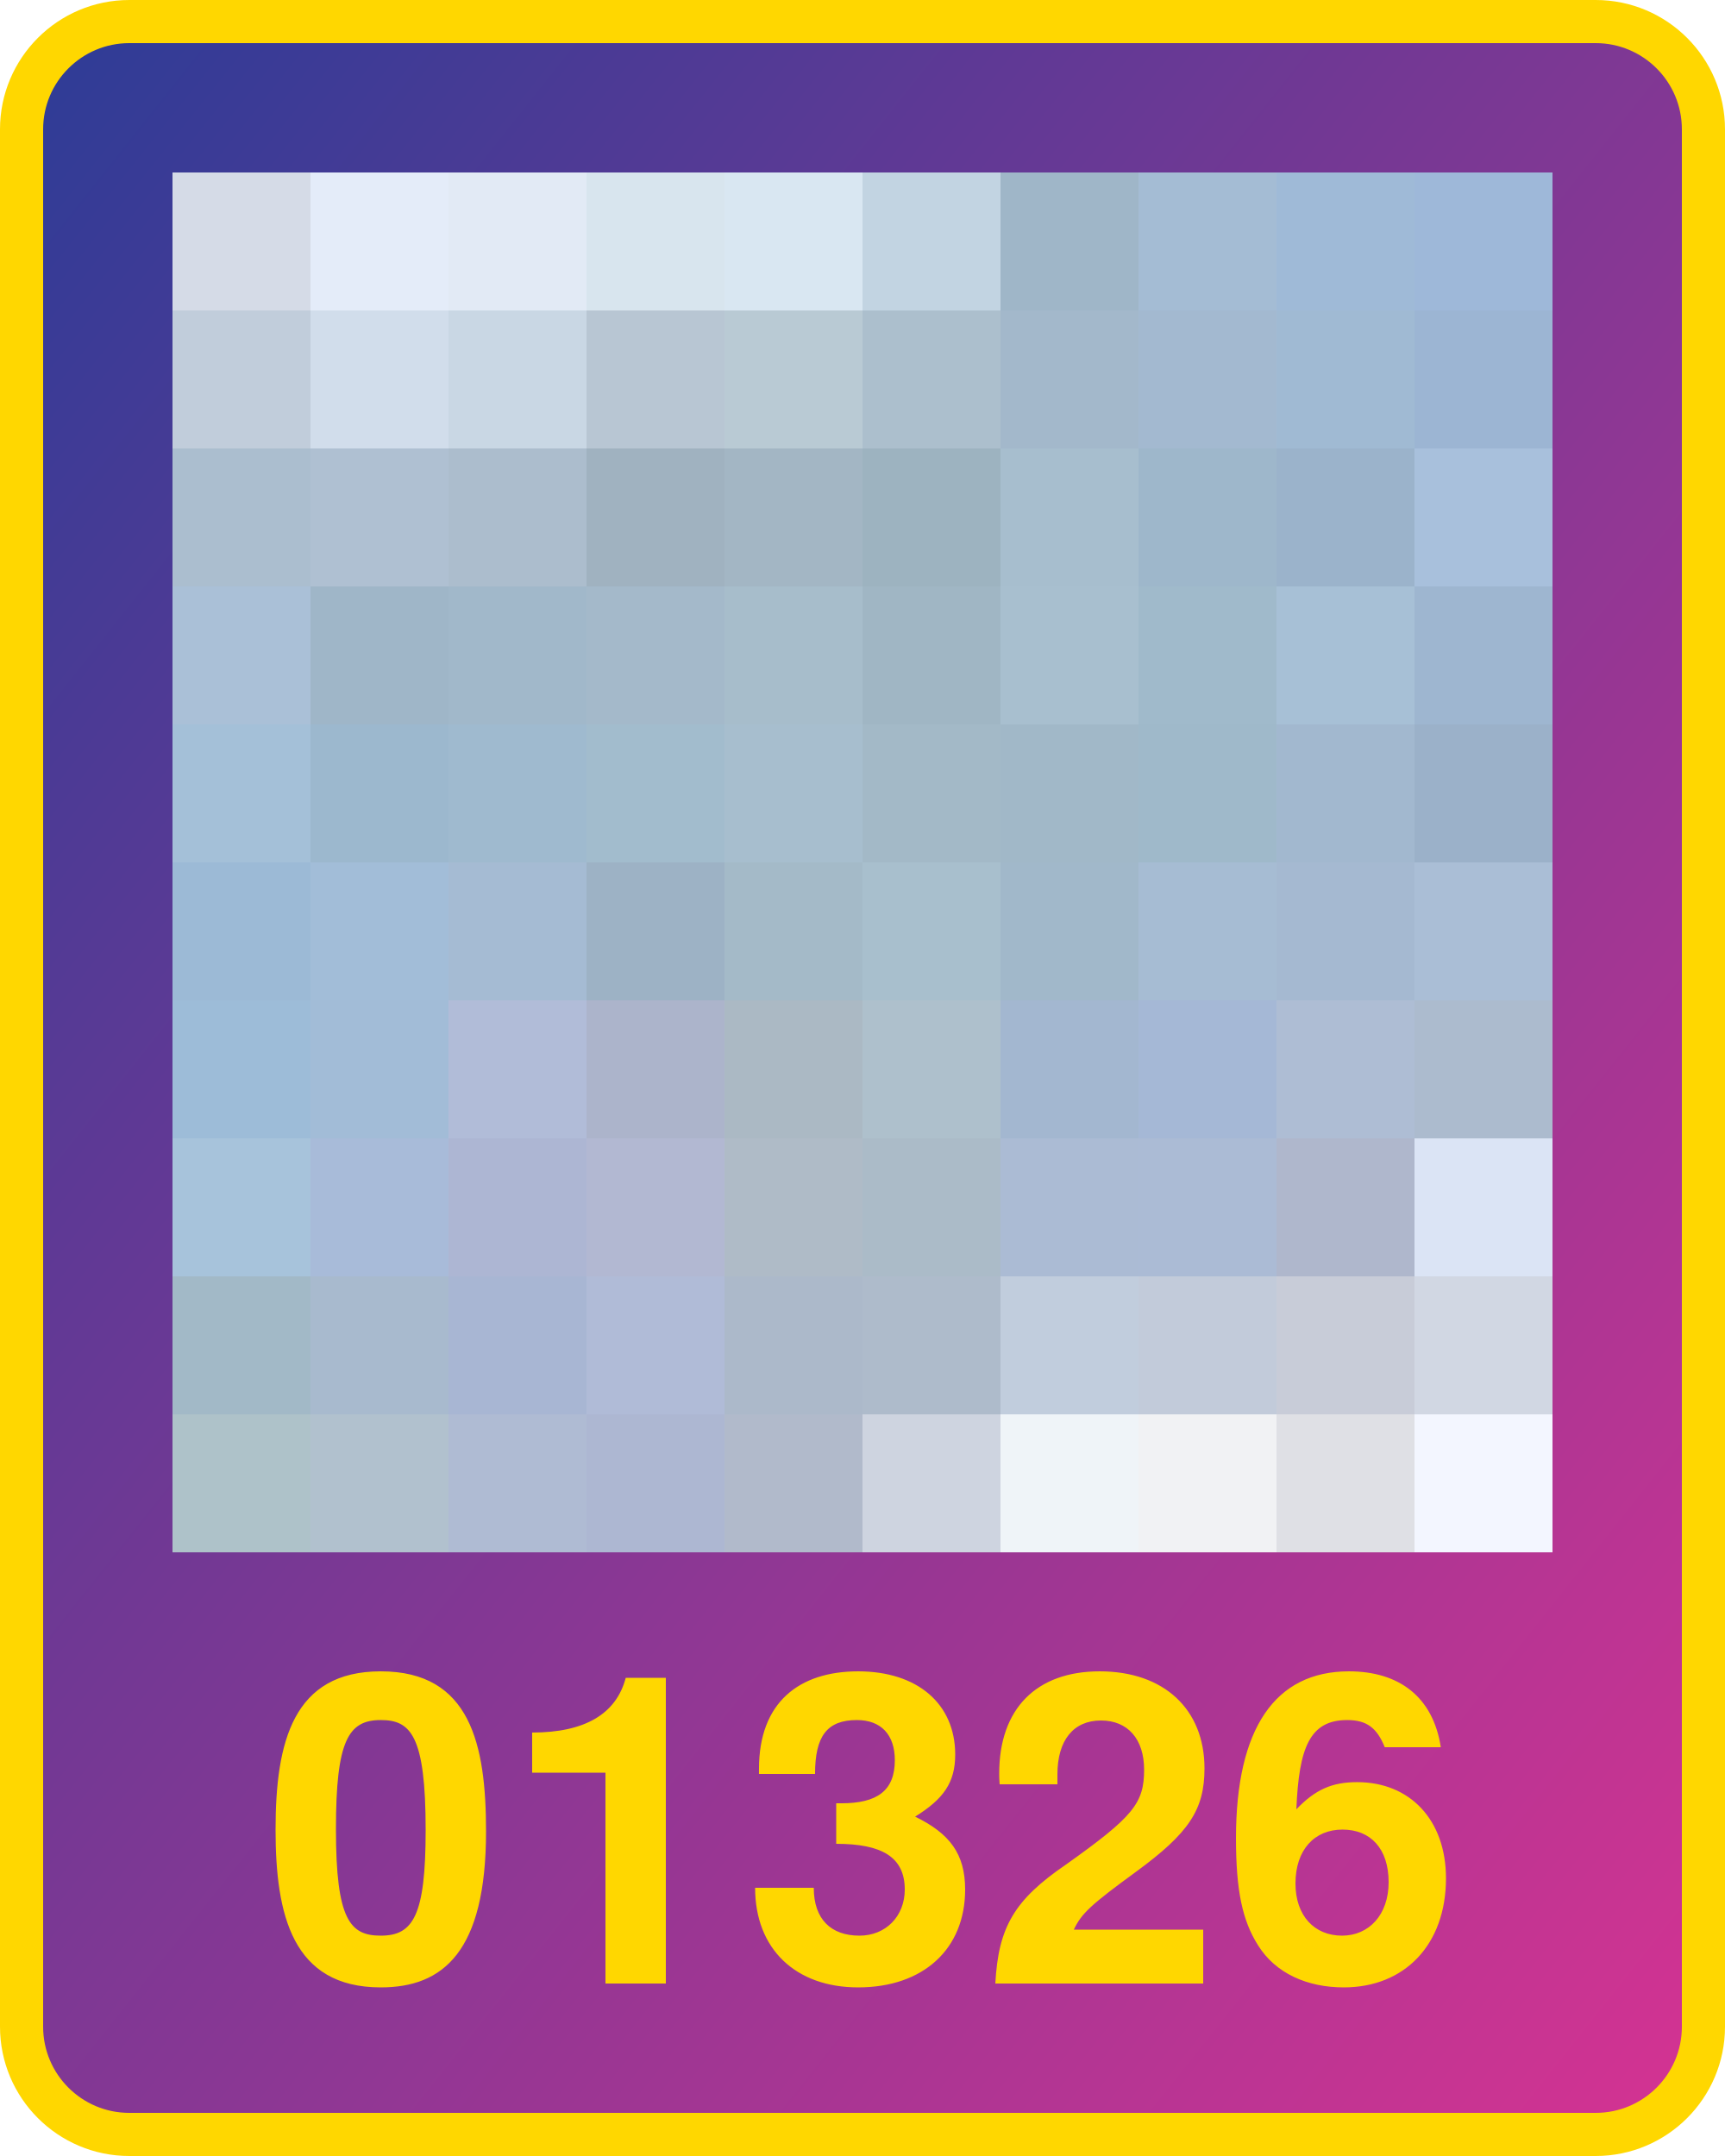
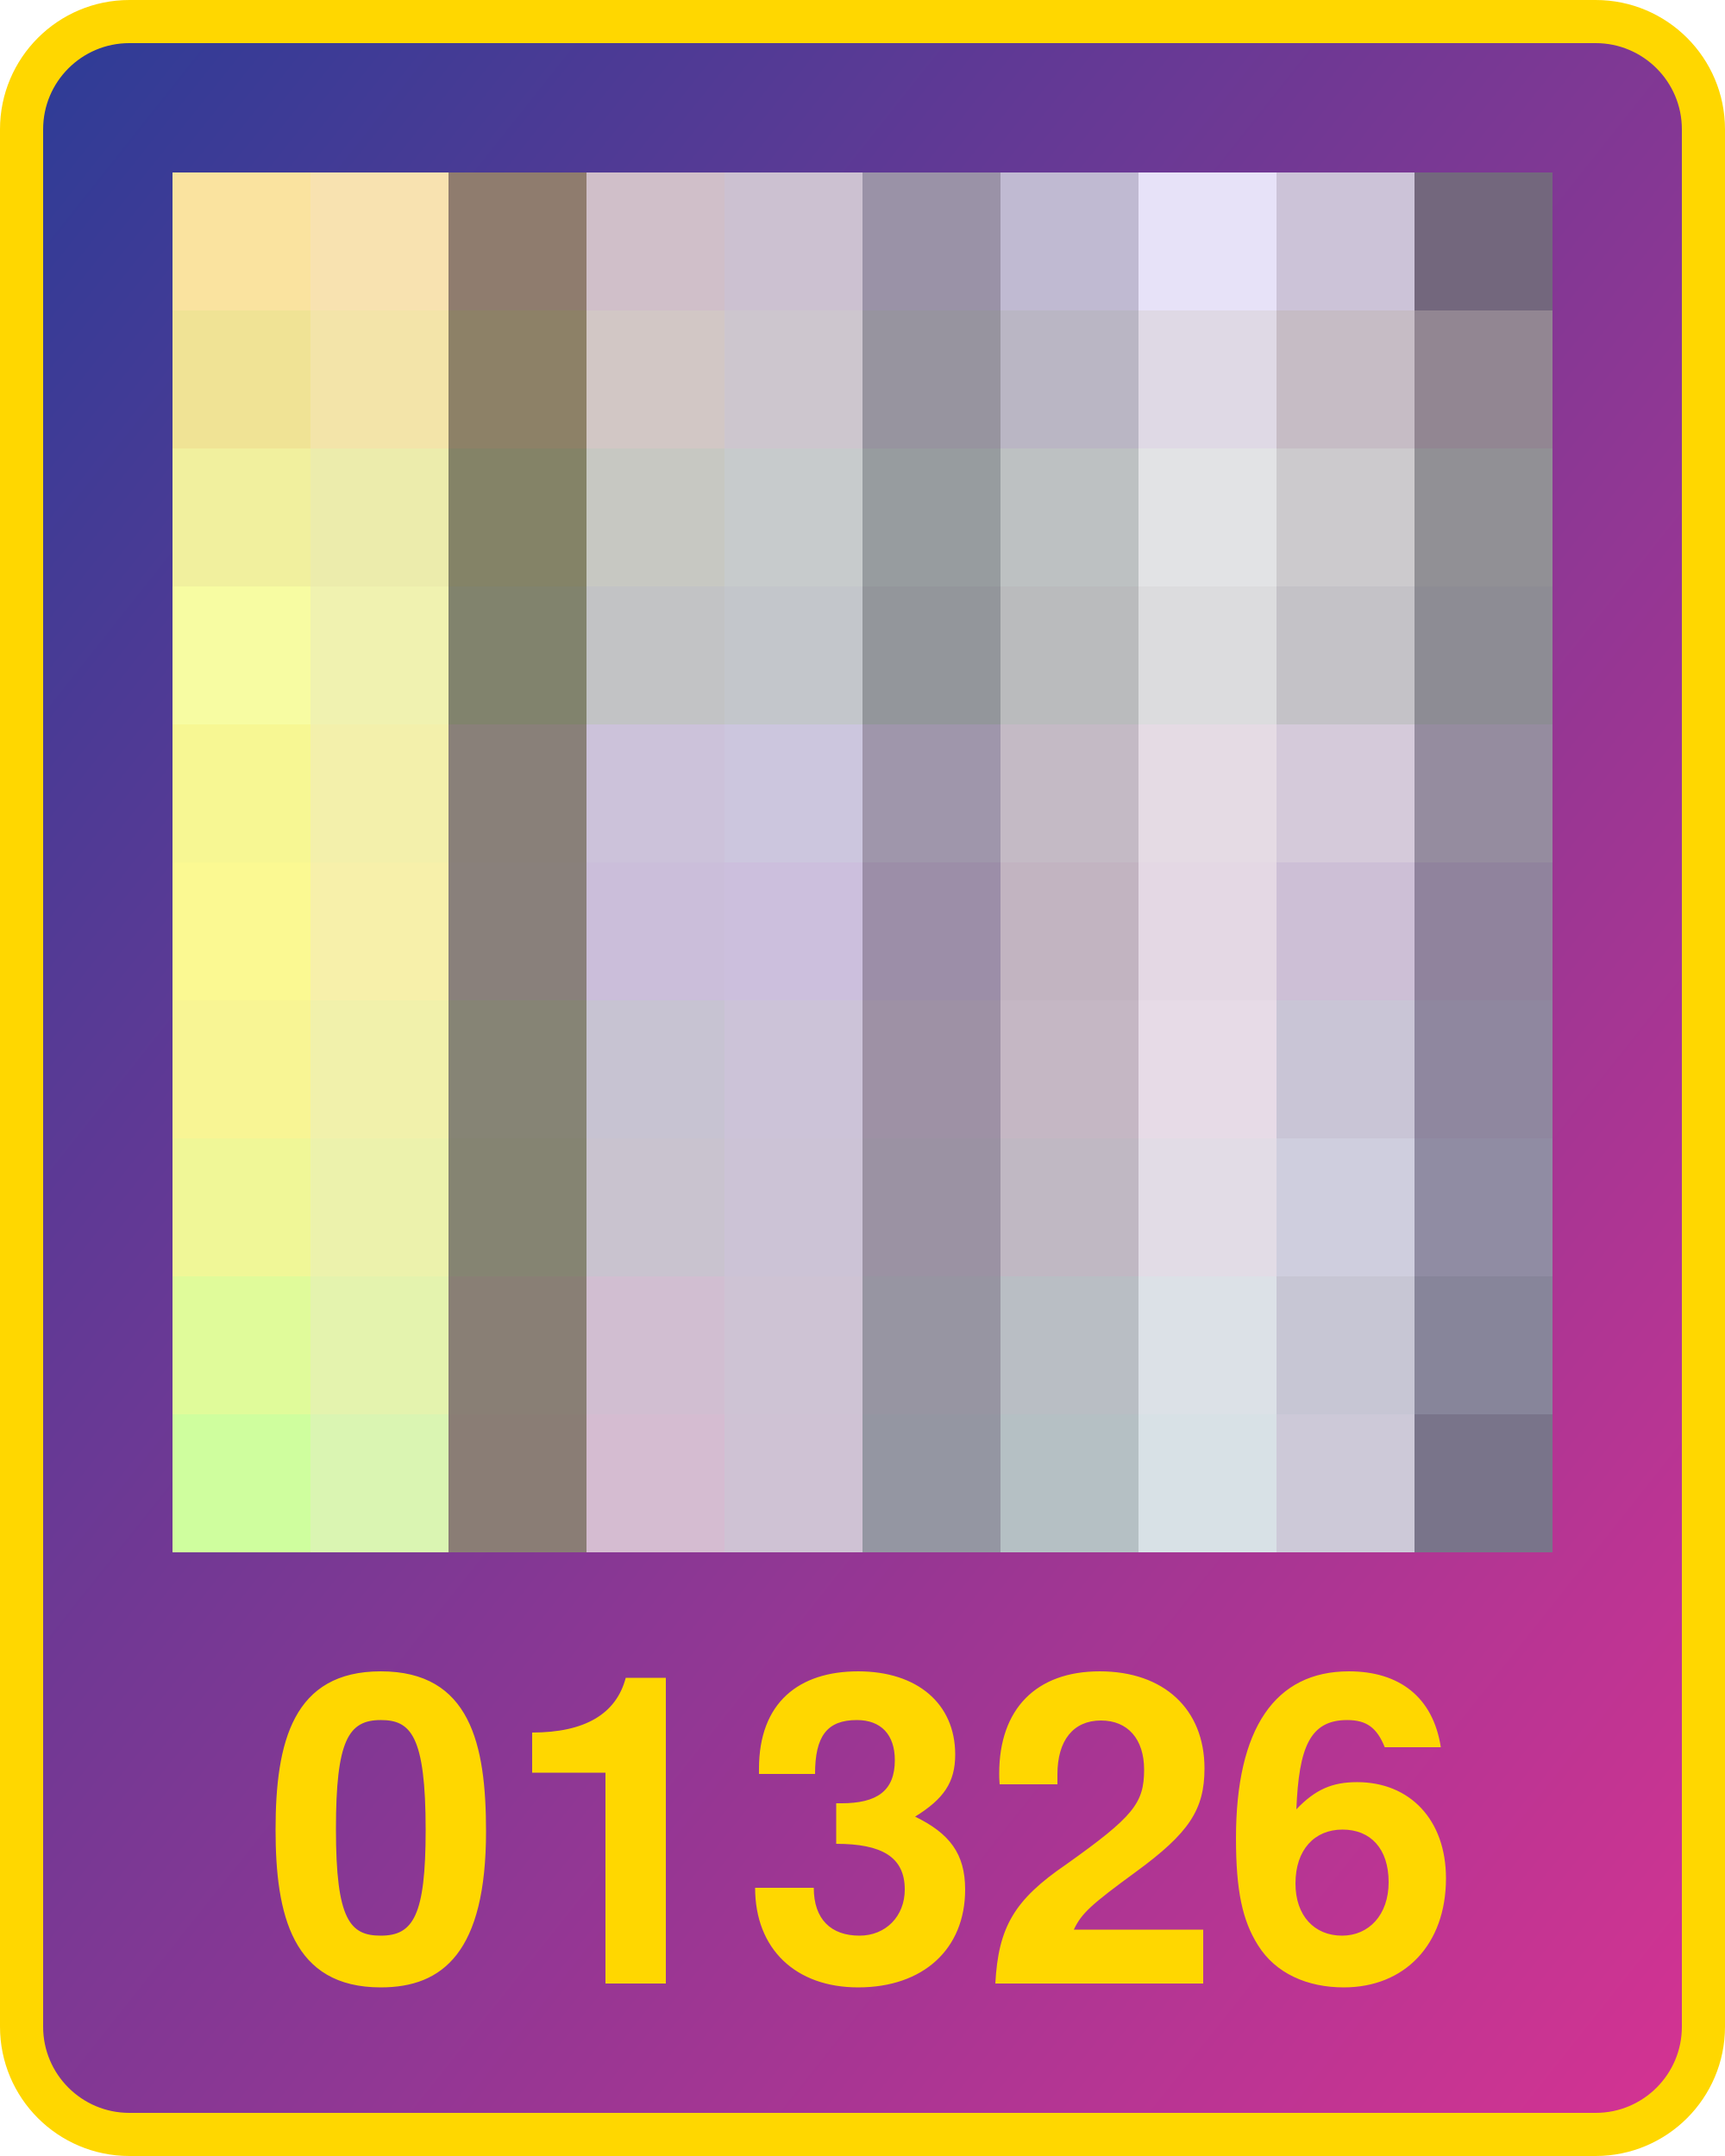
<svg xmlns="http://www.w3.org/2000/svg" width="800" height="1000" version="1.1">
  <defs>
    <linearGradient id="Gradient2" x1="0" x2="1" y1="0" y2="1">
      <stop offset="0%" stop-color="#2d3c96" />
      <stop offset="100%" stop-color="#d53392" />
    </linearGradient>
  </defs>
  <rect x="10" y="10" width="780" height="980" fill="url(#Gradient2)" rx="50" ry="50" stroke="#ffd700" stroke-width="20" />
  <text x="400" y="920" width="780" text-anchor="middle" style="font: bold 200px 'Helvetica Neue'; fill: #ffd700">01326</text>
  <g transform="translate(80 80) scale(64)">
-     <rect x="0" y="0" width="1" height="1" fill="#D5DBE7" />
-     <rect x="1" y="0" width="1" height="1" fill="#E4ECF9" />
-     <rect x="2" y="0" width="1" height="1" fill="#E2EAF5" />
-     <rect x="3" y="0" width="1" height="1" fill="#D8E5EE" />
-     <rect x="4" y="0" width="1" height="1" fill="#D9E7F2" />
-     <rect x="5" y="0" width="1" height="1" fill="#C2D4E2" />
-     <rect x="6" y="0" width="1" height="1" fill="#9FB6C8" />
-     <rect x="7" y="0" width="1" height="1" fill="#A4BCD4" />
-     <rect x="8" y="0" width="1" height="1" fill="#9FBAD7" />
-     <rect x="9" y="0" width="1" height="1" fill="#9EB8D9" />
-     <rect x="0" y="1" width="1" height="1" fill="#C1CDDB" />
-     <rect x="1" y="1" width="1" height="1" fill="#D1DDEB" />
-     <rect x="2" y="1" width="1" height="1" fill="#C9D7E4" />
-     <rect x="3" y="1" width="1" height="1" fill="#B8C6D3" />
-     <rect x="4" y="1" width="1" height="1" fill="#B9CAD4" />
-     <rect x="5" y="1" width="1" height="1" fill="#ACBFCD" />
-     <rect x="6" y="1" width="1" height="1" fill="#A3B8CB" />
-     <rect x="7" y="1" width="1" height="1" fill="#A3B9D0" />
-     <rect x="8" y="1" width="1" height="1" fill="#A0BAD3" />
-     <rect x="9" y="1" width="1" height="1" fill="#9CB5D3" />
-     <rect x="0" y="2" width="1" height="1" fill="#ABBECF" />
-     <rect x="1" y="2" width="1" height="1" fill="#AFC0D2" />
-     <rect x="2" y="2" width="1" height="1" fill="#ACBDCD" />
-     <rect x="3" y="2" width="1" height="1" fill="#A0B2C0" />
-     <rect x="4" y="2" width="1" height="1" fill="#A3B6C4" />
-     <rect x="5" y="2" width="1" height="1" fill="#9DB3C0" />
-     <rect x="6" y="2" width="1" height="1" fill="#A7BECE" />
-     <rect x="7" y="2" width="1" height="1" fill="#9EB7CB" />
-     <rect x="8" y="2" width="1" height="1" fill="#9BB3CB" />
-     <rect x="9" y="2" width="1" height="1" fill="#A8C0DC" />
-     <rect x="0" y="3" width="1" height="1" fill="#AAC0D7" />
-     <rect x="1" y="3" width="1" height="1" fill="#9FB6C8" />
-     <rect x="2" y="3" width="1" height="1" fill="#A1B8CA" />
-     <rect x="3" y="3" width="1" height="1" fill="#A4B9CA" />
-     <rect x="4" y="3" width="1" height="1" fill="#A7BDCB" />
-     <rect x="5" y="3" width="1" height="1" fill="#A0B6C4" />
-     <rect x="6" y="3" width="1" height="1" fill="#A8BFCF" />
-     <rect x="7" y="3" width="1" height="1" fill="#A0BACB" />
-     <rect x="8" y="3" width="1" height="1" fill="#A7C0D6" />
-     <rect x="9" y="3" width="1" height="1" fill="#9EB6D0" />
-     <rect x="0" y="4" width="1" height="1" fill="#A4C0D8" />
-     <rect x="1" y="4" width="1" height="1" fill="#9CB8CE" />
-     <rect x="2" y="4" width="1" height="1" fill="#9FBACF" />
-     <rect x="3" y="4" width="1" height="1" fill="#A2BCCD" />
-     <rect x="4" y="4" width="1" height="1" fill="#A7BECE" />
-     <rect x="5" y="4" width="1" height="1" fill="#A3B9C7" />
-     <rect x="6" y="4" width="1" height="1" fill="#A1B8C8" />
-     <rect x="7" y="4" width="1" height="1" fill="#9FB9CA" />
-     <rect x="8" y="4" width="1" height="1" fill="#A2B8CF" />
-     <rect x="9" y="4" width="1" height="1" fill="#9BB1C9" />
-     <rect x="0" y="5" width="1" height="1" fill="#9CBAD6" />
-     <rect x="1" y="5" width="1" height="1" fill="#A2BDD8" />
-     <rect x="2" y="5" width="1" height="1" fill="#A5BBD3" />
-     <rect x="3" y="5" width="1" height="1" fill="#9DB2C5" />
-     <rect x="4" y="5" width="1" height="1" fill="#A4BAC8" />
-     <rect x="5" y="5" width="1" height="1" fill="#A8BFCD" />
-     <rect x="6" y="5" width="1" height="1" fill="#A1B8CA" />
-     <rect x="7" y="5" width="1" height="1" fill="#A6BCD3" />
-     <rect x="8" y="5" width="1" height="1" fill="#A5B9D1" />
-     <rect x="9" y="5" width="1" height="1" fill="#AABED6" />
-     <rect x="0" y="6" width="1" height="1" fill="#9DBCD8" />
-     <rect x="1" y="6" width="1" height="1" fill="#A2BCD7" />
-     <rect x="2" y="6" width="1" height="1" fill="#B1BCD8" />
-     <rect x="3" y="6" width="1" height="1" fill="#ACB4CB" />
-     <rect x="4" y="6" width="1" height="1" fill="#ABB9C4" />
-     <rect x="5" y="6" width="1" height="1" fill="#AEC0CC" />
-     <rect x="6" y="6" width="1" height="1" fill="#A3B7D0" />
-     <rect x="7" y="6" width="1" height="1" fill="#A5B8D6" />
-     <rect x="8" y="6" width="1" height="1" fill="#AEBDD4" />
-     <rect x="9" y="6" width="1" height="1" fill="#ACBBCE" />
-     <rect x="0" y="7" width="1" height="1" fill="#A7C3DB" />
-     <rect x="1" y="7" width="1" height="1" fill="#A8BBD9" />
-     <rect x="2" y="7" width="1" height="1" fill="#ADB6D3" />
-     <rect x="3" y="7" width="1" height="1" fill="#B2B8D2" />
-     <rect x="4" y="7" width="1" height="1" fill="#AFBBC7" />
-     <rect x="5" y="7" width="1" height="1" fill="#ABBBC8" />
-     <rect x="6" y="7" width="1" height="1" fill="#ABBBD4" />
-     <rect x="7" y="7" width="1" height="1" fill="#ABBBD5" />
-     <rect x="8" y="7" width="1" height="1" fill="#AFB7CC" />
-     <rect x="9" y="7" width="1" height="1" fill="#DBE4F5" />
-     <rect x="0" y="8" width="1" height="1" fill="#A2B9C7" />
-     <rect x="1" y="8" width="1" height="1" fill="#A8BACE" />
-     <rect x="2" y="8" width="1" height="1" fill="#A8B6D3" />
-     <rect x="3" y="8" width="1" height="1" fill="#B0BBD7" />
-     <rect x="4" y="8" width="1" height="1" fill="#ACB9CA" />
-     <rect x="5" y="8" width="1" height="1" fill="#AEBBCB" />
-     <rect x="6" y="8" width="1" height="1" fill="#C1CDDD" />
-     <rect x="7" y="8" width="1" height="1" fill="#C2CBDA" />
-     <rect x="8" y="8" width="1" height="1" fill="#C8CCD8" />
-     <rect x="9" y="8" width="1" height="1" fill="#D1D7E3" />
-     <rect x="0" y="9" width="1" height="1" fill="#AEC2C9" />
-     <rect x="1" y="9" width="1" height="1" fill="#B1C1CE" />
-     <rect x="2" y="9" width="1" height="1" fill="#AFBBD3" />
-     <rect x="3" y="9" width="1" height="1" fill="#ADB7D2" />
-     <rect x="4" y="9" width="1" height="1" fill="#B1BACB" />
-     <rect x="5" y="9" width="1" height="1" fill="#CED4E0" />
-     <rect x="6" y="9" width="1" height="1" fill="#EFF4F8" />
-     <rect x="7" y="9" width="1" height="1" fill="#F1F2F4" />
-     <rect x="8" y="9" width="1" height="1" fill="#DFE0E5" />
-     <rect x="9" y="9" width="1" height="1" fill="#F3F6FF" />
+     <rect x="0" y="0" width="1" height="1" fill="#FAE39F" />
+     <rect x="1" y="0" width="1" height="1" fill="#F8E2B0" />
+     <rect x="2" y="0" width="1" height="1" fill="#8F7C6E" />
+     <rect x="3" y="0" width="1" height="1" fill="#D0BFC9" />
+     <rect x="4" y="0" width="1" height="1" fill="#CCC1D1" />
+     <rect x="5" y="0" width="1" height="1" fill="#9A92A7" />
+     <rect x="6" y="0" width="1" height="1" fill="#C0BAD2" />
+     <rect x="7" y="0" width="1" height="1" fill="#E7E2F8" />
+     <rect x="8" y="0" width="1" height="1" fill="#CCC3D8" />
+     <rect x="9" y="0" width="1" height="1" fill="#73677D" />
+     <rect x="0" y="1" width="1" height="1" fill="#F0E395" />
+     <rect x="1" y="1" width="1" height="1" fill="#F3E4A9" />
+     <rect x="2" y="1" width="1" height="1" fill="#8D8167" />
+     <rect x="3" y="1" width="1" height="1" fill="#D2C7C5" />
+     <rect x="4" y="1" width="1" height="1" fill="#CDC6CE" />
+     <rect x="5" y="1" width="1" height="1" fill="#97949F" />
+     <rect x="6" y="1" width="1" height="1" fill="#BAB6C4" />
+     <rect x="7" y="1" width="1" height="1" fill="#DFD9E5" />
+     <rect x="8" y="1" width="1" height="1" fill="#C6BCC5" />
+     <rect x="9" y="1" width="1" height="1" fill="#928692" />
+     <rect x="0" y="2" width="1" height="1" fill="#F1F09E" />
+     <rect x="1" y="2" width="1" height="1" fill="#ECECAC" />
+     <rect x="2" y="2" width="1" height="1" fill="#848367" />
+     <rect x="3" y="2" width="1" height="1" fill="#C7C8C2" />
+     <rect x="4" y="2" width="1" height="1" fill="#C7CBCC" />
+     <rect x="5" y="2" width="1" height="1" fill="#979C9F" />
+     <rect x="6" y="2" width="1" height="1" fill="#BDC1C2" />
+     <rect x="7" y="2" width="1" height="1" fill="#E2E3E5" />
+     <rect x="8" y="2" width="1" height="1" fill="#CCCACD" />
+     <rect x="9" y="2" width="1" height="1" fill="#919095" />
+     <rect x="0" y="3" width="1" height="1" fill="#F7FCA2" />
+     <rect x="1" y="3" width="1" height="1" fill="#F0F2B0" />
+     <rect x="2" y="3" width="1" height="1" fill="#81836D" />
+     <rect x="3" y="3" width="1" height="1" fill="#C2C3C5" />
+     <rect x="4" y="3" width="1" height="1" fill="#C3C6CB" />
+     <rect x="5" y="3" width="1" height="1" fill="#93969B" />
+     <rect x="6" y="3" width="1" height="1" fill="#BABBBD" />
+     <rect x="7" y="3" width="1" height="1" fill="#DCDCDE" />
+     <rect x="8" y="3" width="1" height="1" fill="#C4C2C7" />
+     <rect x="9" y="3" width="1" height="1" fill="#8D8C94" />
+     <rect x="0" y="4" width="1" height="1" fill="#F7F793" />
+     <rect x="1" y="4" width="1" height="1" fill="#F3F0AB" />
+     <rect x="2" y="4" width="1" height="1" fill="#898079" />
+     <rect x="3" y="4" width="1" height="1" fill="#CCC2DA" />
+     <rect x="4" y="4" width="1" height="1" fill="#CCC6DE" />
+     <rect x="5" y="4" width="1" height="1" fill="#9F96AB" />
+     <rect x="6" y="4" width="1" height="1" fill="#C4BAC5" />
+     <rect x="7" y="4" width="1" height="1" fill="#E5DBE4" />
+     <rect x="8" y="4" width="1" height="1" fill="#D5CADA" />
+     <rect x="9" y="4" width="1" height="1" fill="#958C9F" />
+     <rect x="0" y="5" width="1" height="1" fill="#FBF992" />
+     <rect x="1" y="5" width="1" height="1" fill="#F7F0AA" />
+     <rect x="2" y="5" width="1" height="1" fill="#89807B" />
+     <rect x="3" y="5" width="1" height="1" fill="#CBBEDA" />
+     <rect x="4" y="5" width="1" height="1" fill="#CCBFDD" />
+     <rect x="5" y="5" width="1" height="1" fill="#9C8EA8" />
+     <rect x="6" y="5" width="1" height="1" fill="#C2B4C1" />
+     <rect x="7" y="5" width="1" height="1" fill="#E4D8E4" />
+     <rect x="8" y="5" width="1" height="1" fill="#CDBFD6" />
+     <rect x="9" y="5" width="1" height="1" fill="#90839D" />
+     <rect x="0" y="6" width="1" height="1" fill="#F8F594" />
+     <rect x="1" y="6" width="1" height="1" fill="#F1F1AB" />
+     <rect x="2" y="6" width="1" height="1" fill="#868475" />
+     <rect x="3" y="6" width="1" height="1" fill="#C7C3D2" />
+     <rect x="4" y="6" width="1" height="1" fill="#CCC3D8" />
+     <rect x="5" y="6" width="1" height="1" fill="#9E91A5" />
+     <rect x="6" y="6" width="1" height="1" fill="#C5B7C4" />
+     <rect x="7" y="6" width="1" height="1" fill="#E7DBE7" />
+     <rect x="8" y="6" width="1" height="1" fill="#C9C5D6" />
+     <rect x="9" y="6" width="1" height="1" fill="#8F879F" />
+     <rect x="0" y="7" width="1" height="1" fill="#F0F797" />
+     <rect x="1" y="7" width="1" height="1" fill="#ECF2AC" />
+     <rect x="2" y="7" width="1" height="1" fill="#858472" />
+     <rect x="3" y="7" width="1" height="1" fill="#C9C3CF" />
+     <rect x="4" y="7" width="1" height="1" fill="#CCC3D6" />
+     <rect x="5" y="7" width="1" height="1" fill="#9B92A3" />
+     <rect x="6" y="7" width="1" height="1" fill="#C0B8C3" />
+     <rect x="7" y="7" width="1" height="1" fill="#E2DCE6" />
+     <rect x="8" y="7" width="1" height="1" fill="#CFCEDE" />
+     <rect x="9" y="7" width="1" height="1" fill="#908CA3" />
+     <rect x="0" y="8" width="1" height="1" fill="#E0FB9A" />
+     <rect x="1" y="8" width="1" height="1" fill="#E4F3AE" />
+     <rect x="2" y="8" width="1" height="1" fill="#897F75" />
+     <rect x="3" y="8" width="1" height="1" fill="#D1BED1" />
+     <rect x="4" y="8" width="1" height="1" fill="#CEC3D4" />
+     <rect x="5" y="8" width="1" height="1" fill="#9795A2" />
+     <rect x="6" y="8" width="1" height="1" fill="#B9BEC4" />
+     <rect x="7" y="8" width="1" height="1" fill="#DCE1E7" />
+     <rect x="8" y="8" width="1" height="1" fill="#C7C6D4" />
+     <rect x="9" y="8" width="1" height="1" fill="#87859A" />
+     <rect x="0" y="9" width="1" height="1" fill="#CFFE9E" />
+     <rect x="1" y="9" width="1" height="1" fill="#DAF5B2" />
+     <rect x="2" y="9" width="1" height="1" fill="#8A7D75" />
+     <rect x="3" y="9" width="1" height="1" fill="#D5BCD1" />
+     <rect x="4" y="9" width="1" height="1" fill="#CFC2D4" />
+     <rect x="5" y="9" width="1" height="1" fill="#9496A2" />
+     <rect x="6" y="9" width="1" height="1" fill="#B5C0C4" />
+     <rect x="7" y="9" width="1" height="1" fill="#D8E1E6" />
+     <rect x="8" y="9" width="1" height="1" fill="#CDC9D8" />
+     <rect x="9" y="9" width="1" height="1" fill="#79748A" />
  </g>
</svg>
